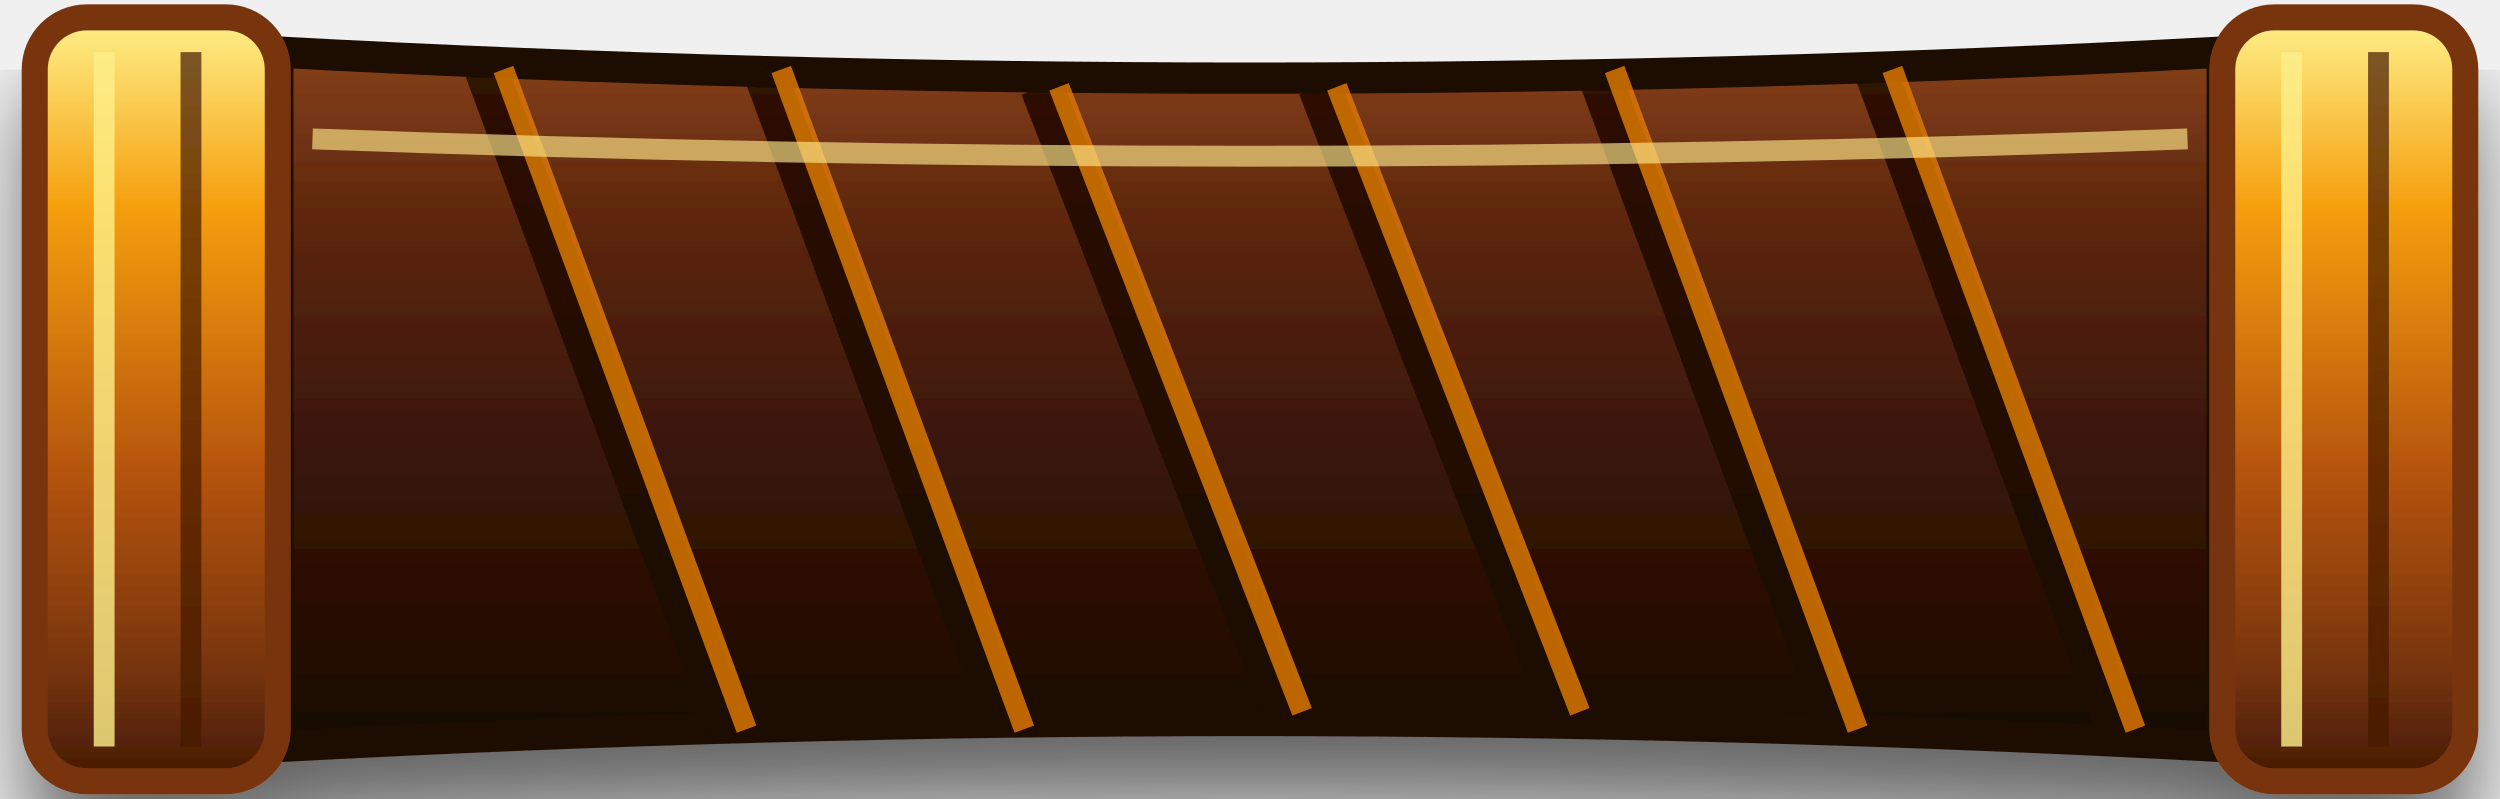
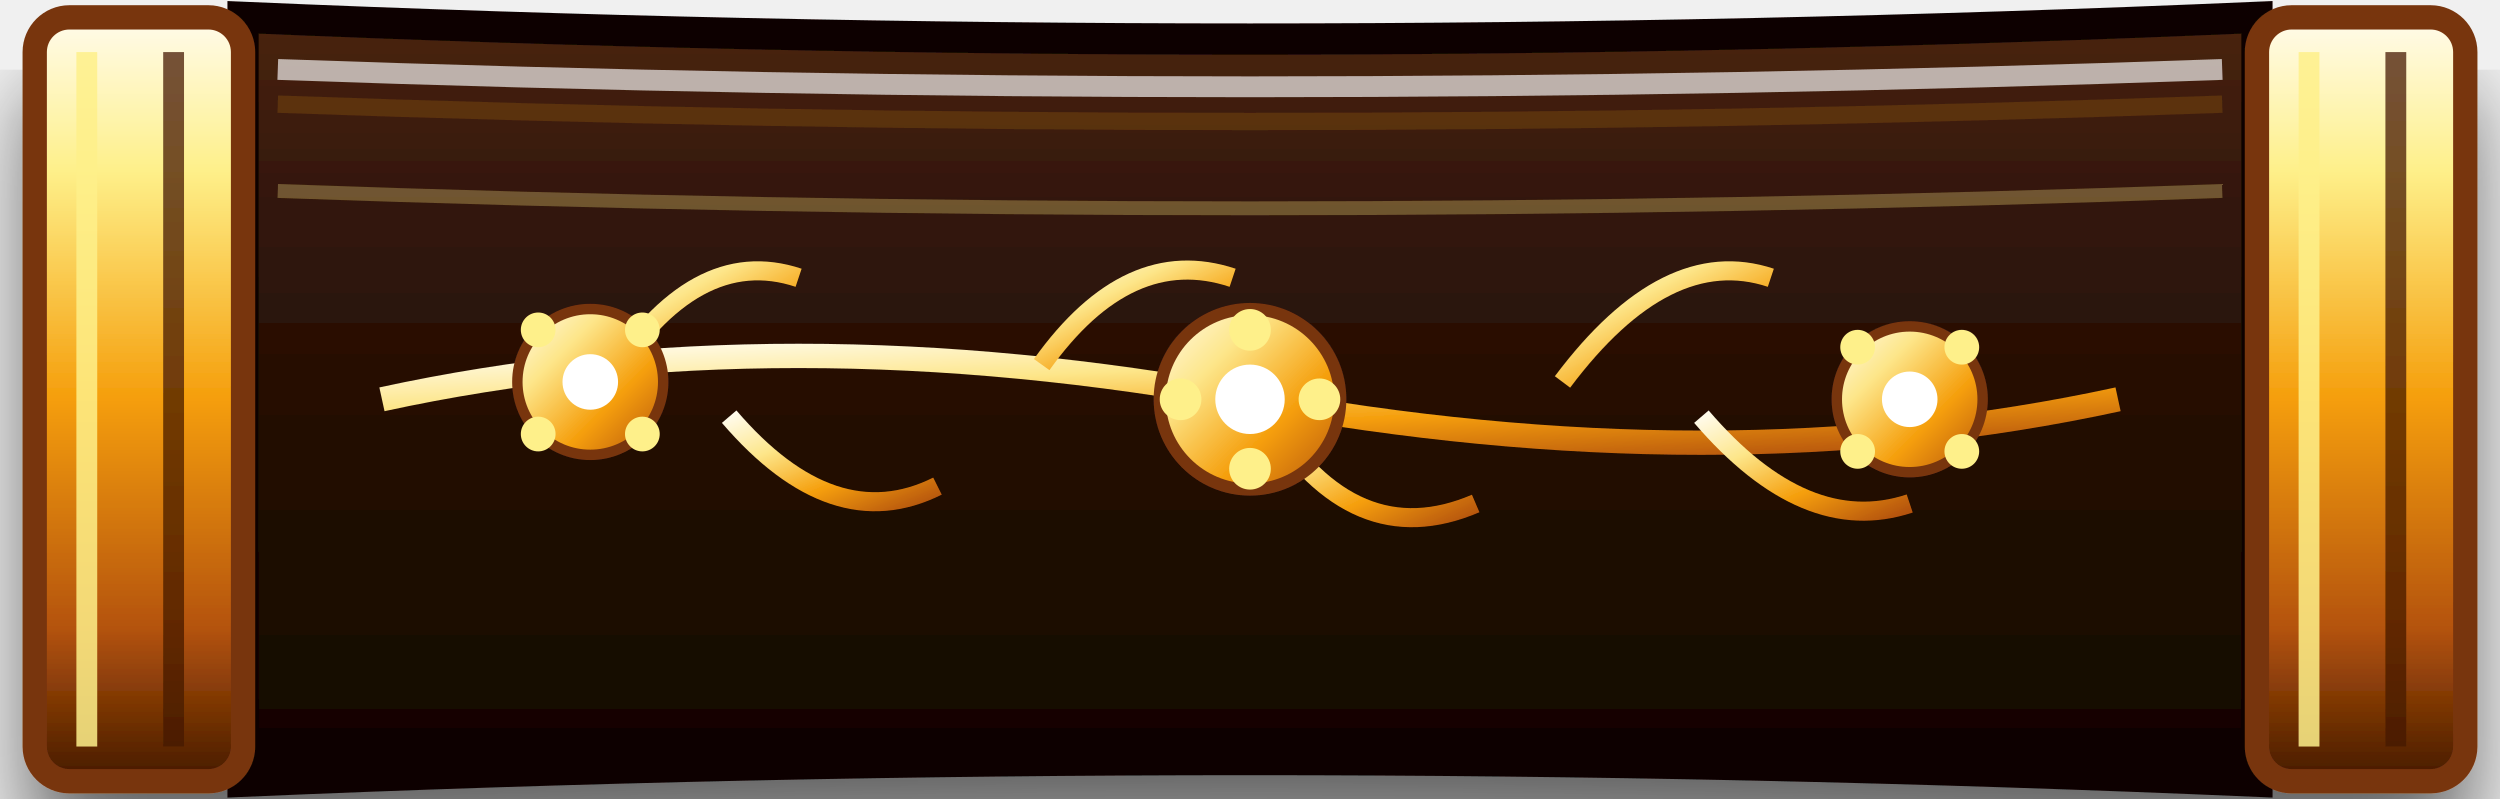
<svg xmlns="http://www.w3.org/2000/svg" viewBox="0 0 144 46" width="144" height="46">
  <defs>
-     <linearGradient id="gripLeatherGrad" x1="0%" y1="0%" x2="0%" y2="100%">
-       <stop offset="0%" stop-color="#854018" />
-       <stop offset="25%" stop-color="#5C260E" />
-       <stop offset="55%" stop-color="#3B1708" />
-       <stop offset="85%" stop-color="#240D04" />
-       <stop offset="100%" stop-color="#140602" />
+     <linearGradient id="walnutWoodGrad" x1="0%" y1="0%" x2="0%" y2="100%">
+       <stop offset="0%" stop-color="#4a2411" />
+       <stop offset="25%" stop-color="#321609" />
+       <stop offset="55%" stop-color="#230d04" />
+       <stop offset="85%" stop-color="#180802" />
+       <stop offset="100%" stop-color="#0c0401" />
    </linearGradient>
-     <linearGradient id="ferruleBrassGrad" x1="0%" y1="0%" x2="0%" y2="100%">
-       <stop offset="0%" stop-color="#FEF08A" />
-       <stop offset="25%" stop-color="#F59E0B" />
-       <stop offset="60%" stop-color="#B45309" />
-       <stop offset="85%" stop-color="#78350F" />
+     <linearGradient id="gripFerruleBrass" x1="0%" y1="0%" x2="0%" y2="100%">
+       <stop offset="0%" stop-color="#FFFBEB" />
+       <stop offset="20%" stop-color="#FEF08A" />
+       <stop offset="50%" stop-color="#F59E0B" />
+       <stop offset="80%" stop-color="#B45309" />
      <stop offset="100%" stop-color="#451A03" />
+     </linearGradient>
+     <linearGradient id="gripGoldInlay" x1="0%" y1="0%" x2="100%" y2="100%">
+       <stop offset="0%" stop-color="#FFFBEB" />
+       <stop offset="30%" stop-color="#FDE68A" />
+       <stop offset="65%" stop-color="#F59E0B" />
+       <stop offset="100%" stop-color="#B45309" />
    </linearGradient>
    <filter id="gripDropShadow" x="-10%" y="-20%" width="120%" height="150%">
      <feDropShadow dx="0" dy="4" stdDeviation="3" flood-color="#000000" flood-opacity="0.6" />
    </filter>
  </defs>
  <g filter="url(#gripDropShadow)">
-     <path d="M 16 3               Q 72 6, 128 3               L 128 43               Q 72 40, 16 43               Z" fill="url(#gripLeatherGrad)" stroke="#1A0701" stroke-width="1.8" />
-     <g stroke="#1A0701" stroke-width="2.5" opacity="0.8">
-       <line x1="28" y1="4" x2="42" y2="42" />
-       <line x1="44" y1="4" x2="58" y2="42" />
-       <line x1="60" y1="5" x2="74" y2="41" />
-       <line x1="76" y1="5" x2="90" y2="41" />
-       <line x1="92" y1="4" x2="106" y2="42" />
-       <line x1="108" y1="4" x2="122" y2="42" />
+     <path d="M 14 1               Q 72 3.5, 130 1               L 130 45               Q 72 42.5, 14 45               Z" fill="url(#walnutWoodGrad)" stroke="#100502" stroke-width="1.8" />
+     <path d="M 16 6 Q 72 8, 128 6" stroke="#854d0e" stroke-width="1" opacity="0.4" fill="none" />
+     <path d="M 16 11 Q 72 13, 128 11" stroke="#fde68a" stroke-width="0.8" opacity="0.3" fill="none" />
+     <g fill="none" stroke="url(#gripGoldInlay)">
+       <path d="M 22 23 Q 45 18, 72 23 T 122 23" stroke-width="1.4" />
+       <path d="M 35 22 Q 40 14, 46 16" stroke-width="1.1" />
+       <path d="M 42 24 Q 48 31, 54 28" stroke-width="1.1" />
+       <path d="M 60 21 Q 65 14, 71 16" stroke-width="1.1" />
+       <path d="M 73 24 Q 78 32, 85 29" stroke-width="1.1" />
+       <path d="M 90 22 Q 96 14, 102 16" stroke-width="1.1" />
+       <path d="M 98 24 Q 104 31, 110 29" stroke-width="1.1" />
    </g>
-     <g stroke="#D97706" stroke-width="1.2" opacity="0.85">
-       <line x1="29" y1="4" x2="43" y2="42" />
-       <line x1="45" y1="4" x2="59" y2="42" />
-       <line x1="61" y1="5" x2="75" y2="41" />
-       <line x1="77" y1="5" x2="91" y2="41" />
-       <line x1="93" y1="4" x2="107" y2="42" />
-       <line x1="109" y1="4" x2="123" y2="42" />
+     <g transform="translate(34, 22)">
+       <circle cx="0" cy="0" r="4.2" fill="url(#gripGoldInlay)" stroke="#78350F" stroke-width="0.6" />
+       <circle cx="0" cy="0" r="1.6" fill="#FFFFFF" />
+       <circle cx="-3" cy="-3" r="1" fill="#FEF08A" />
+       <circle cx="3" cy="-3" r="1" fill="#FEF08A" />
+       <circle cx="-3" cy="3" r="1" fill="#FEF08A" />
+       <circle cx="3" cy="3" r="1" fill="#FEF08A" />
    </g>
-     <path d="M 18 8 Q 72 10, 126 8" stroke="#FDE68A" stroke-width="1.2" opacity="0.65" fill="none" />
-     <rect x="2" y="1" width="14" height="44" rx="3" fill="url(#ferruleBrassGrad)" stroke="#78350F" stroke-width="1.5" />
-     <line x1="6" y1="3" x2="6" y2="43" stroke="#FEF08A" stroke-width="1.2" opacity="0.8" />
-     <line x1="11" y1="3" x2="11" y2="43" stroke="#451A03" stroke-width="1.2" opacity="0.7" />
-     <rect x="128" y="1" width="14" height="44" rx="3" fill="url(#ferruleBrassGrad)" stroke="#78350F" stroke-width="1.5" />
-     <line x1="132" y1="3" x2="132" y2="43" stroke="#FEF08A" stroke-width="1.2" opacity="0.8" />
-     <line x1="137" y1="3" x2="137" y2="43" stroke="#451A03" stroke-width="1.2" opacity="0.7" />
+     <g transform="translate(72, 23)">
+       <circle cx="0" cy="0" r="5.2" fill="url(#gripGoldInlay)" stroke="#78350F" stroke-width="0.7" />
+       <circle cx="0" cy="0" r="2.0" fill="#FFFFFF" />
+       <circle cx="-4" cy="0" r="1.2" fill="#FEF08A" />
+       <circle cx="4" cy="0" r="1.2" fill="#FEF08A" />
+       <circle cx="0" cy="-4" r="1.2" fill="#FEF08A" />
+       <circle cx="0" cy="4" r="1.2" fill="#FEF08A" />
+     </g>
+     <g transform="translate(110, 23)">
+       <circle cx="0" cy="0" r="4.2" fill="url(#gripGoldInlay)" stroke="#78350F" stroke-width="0.6" />
+       <circle cx="0" cy="0" r="1.6" fill="#FFFFFF" />
+       <circle cx="-3" cy="-3" r="1" fill="#FEF08A" />
+       <circle cx="3" cy="-3" r="1" fill="#FEF08A" />
+       <circle cx="-3" cy="3" r="1" fill="#FEF08A" />
+       <circle cx="3" cy="3" r="1" fill="#FEF08A" />
+     </g>
+     <path d="M 16 4 Q 72 6, 128 4" stroke="#FFFFFF" stroke-width="1.2" opacity="0.65" fill="none" />
+     <rect x="2" y="1" width="12" height="44" rx="2" fill="url(#gripFerruleBrass)" stroke="#78350F" stroke-width="1.4" />
+     <line x1="5" y1="3" x2="5" y2="43" stroke="#FEF08A" stroke-width="1.2" opacity="0.85" />
+     <line x1="10" y1="3" x2="10" y2="43" stroke="#451A03" stroke-width="1.2" opacity="0.75" />
+     <rect x="130" y="1" width="12" height="44" rx="2" fill="url(#gripFerruleBrass)" stroke="#78350F" stroke-width="1.4" />
+     <line x1="133" y1="3" x2="133" y2="43" stroke="#FEF08A" stroke-width="1.2" opacity="0.85" />
+     <line x1="138" y1="3" x2="138" y2="43" stroke="#451A03" stroke-width="1.2" opacity="0.75" />
  </g>
</svg>
